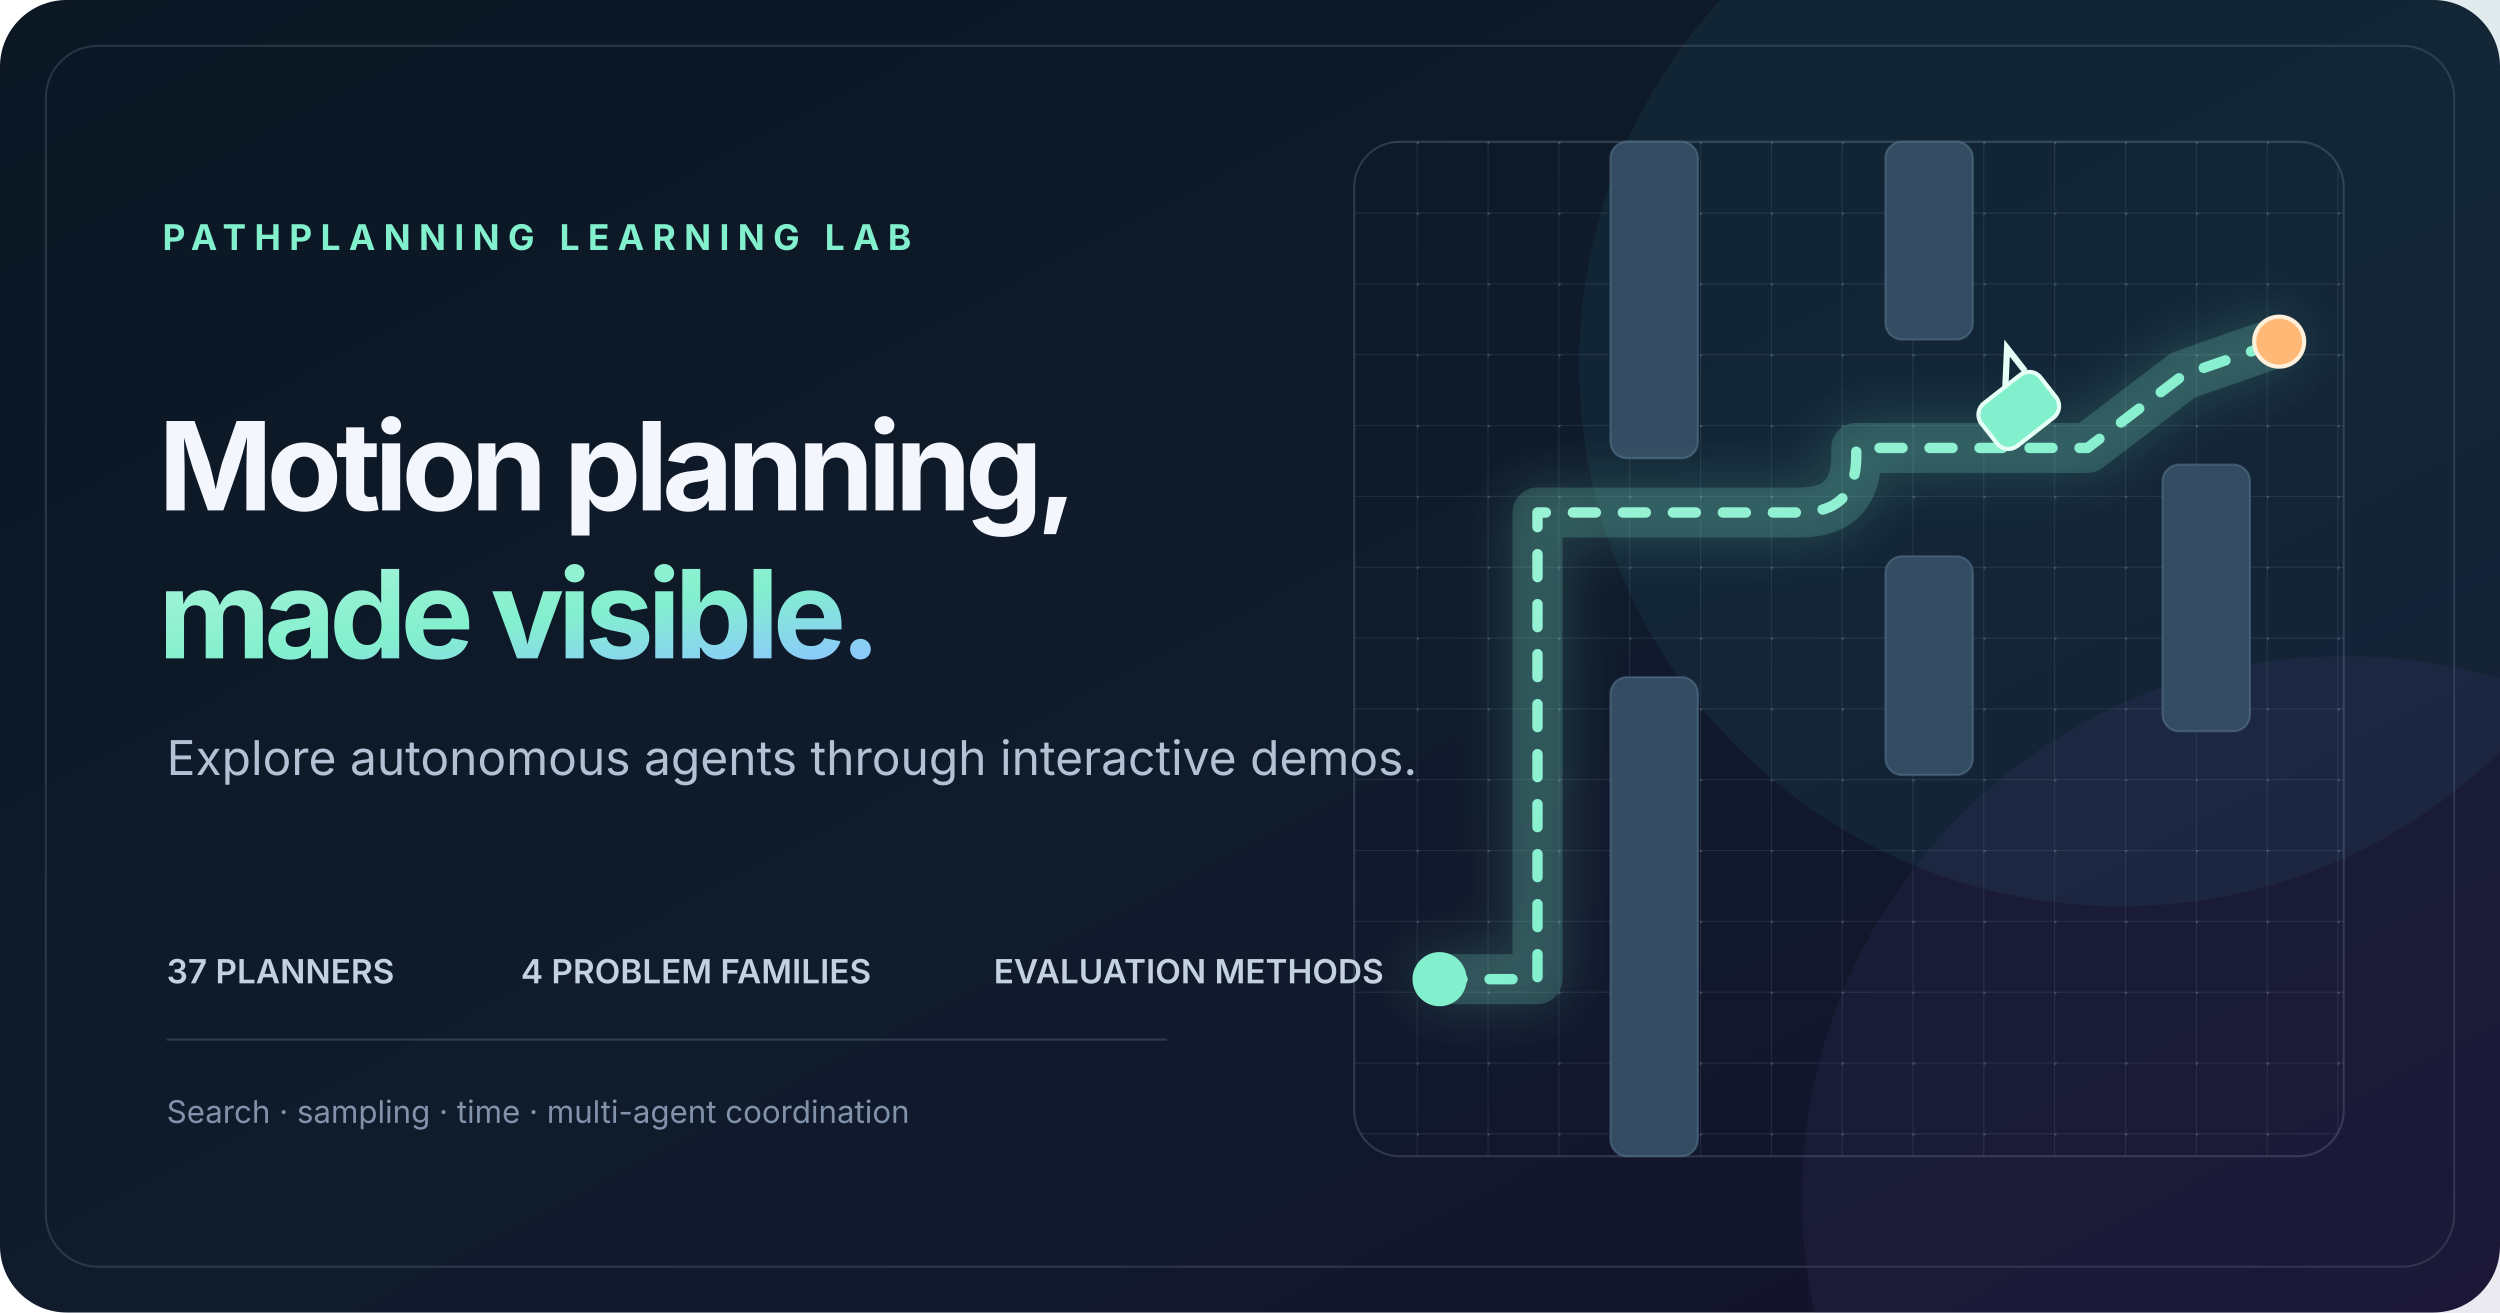
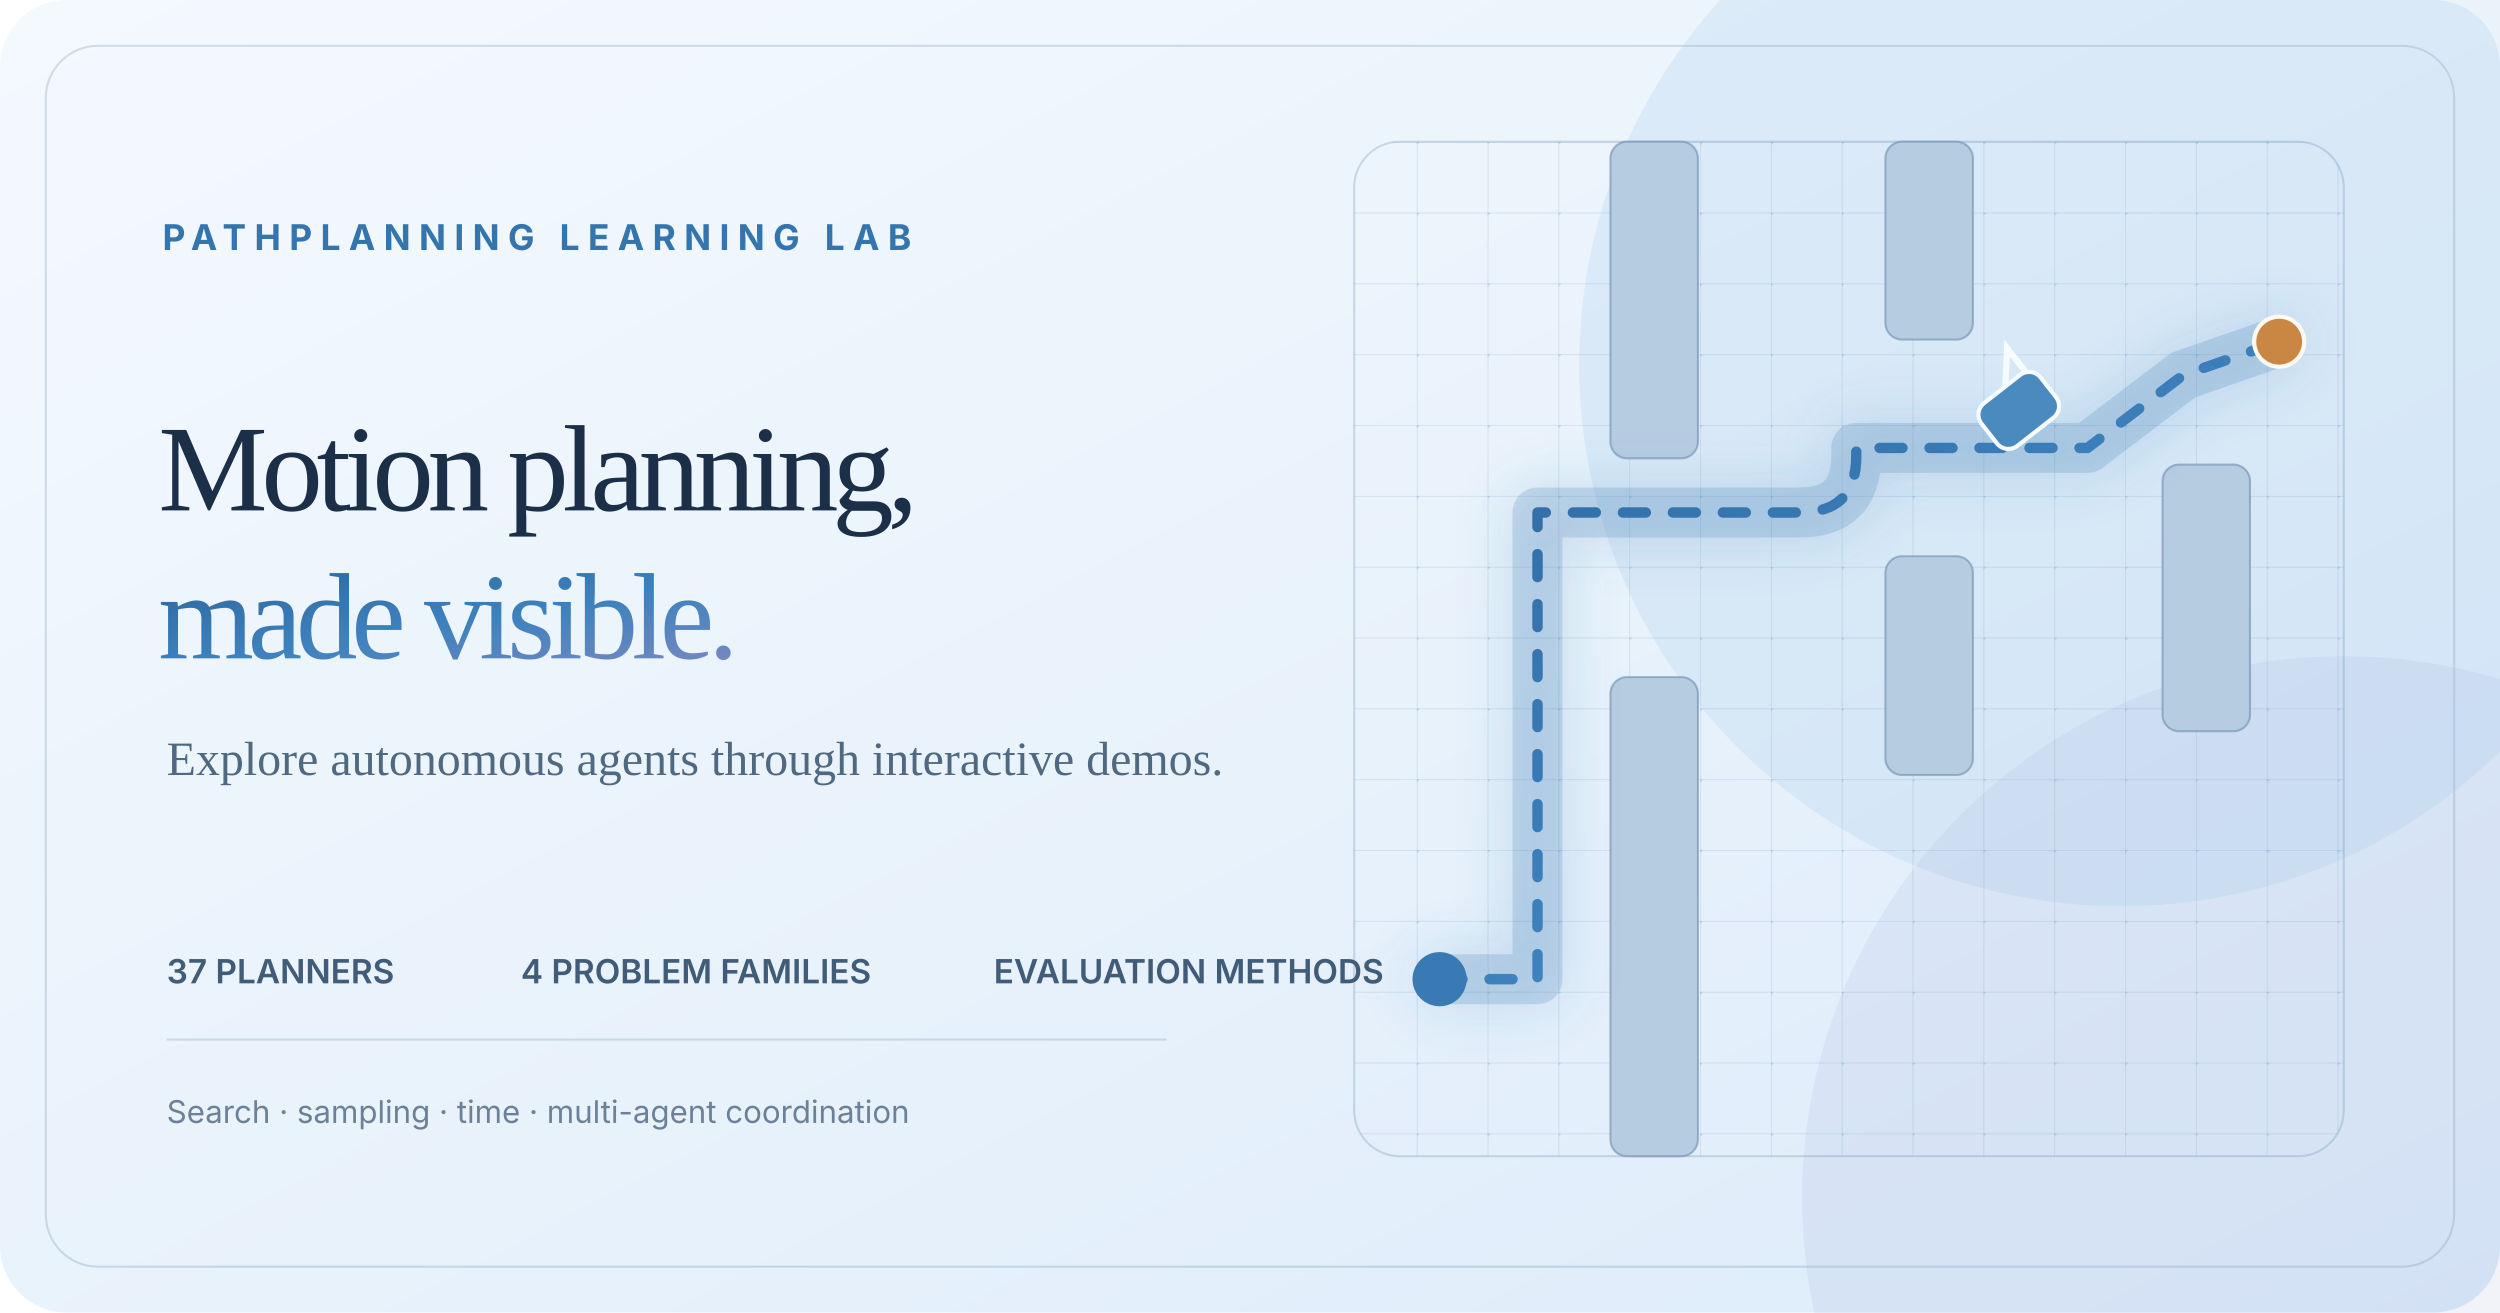
<svg xmlns="http://www.w3.org/2000/svg" width="1200" height="630" viewBox="0 0 1200 630">
  <defs>
    <linearGradient id="bg" x1="0" y1="0" x2="1" y2="1">
-       <stop offset="0" stop-color="#0c1724" />
-       <stop offset=".55" stop-color="#101b2c" />
-       <stop offset="1" stop-color="#14112c" />
+       <stop offset="0" stop-color="#f4f9fe" />
+       <stop offset=".55" stop-color="#e8f2fb" />
+       <stop offset="1" stop-color="#dceafa" />
    </linearGradient>
    <linearGradient id="mint" x1="0" y1="0" x2="1" y2="1">
-       <stop offset="0" stop-color="#a6f3d9" />
-       <stop offset=".55" stop-color="#83f0cd" />
-       <stop offset="1" stop-color="#8bc7ff" />
+       <stop offset="0" stop-color="#2d669f" />
+       <stop offset=".55" stop-color="#3d82be" />
+       <stop offset="1" stop-color="#7388c1" />
    </linearGradient>
    <pattern id="grid" width="34" height="34" patternUnits="userSpaceOnUse">
-       <path d="M34 0H0V34" fill="none" stroke="#a8c7df" stroke-opacity=".11" />
-       <circle cx="0" cy="0" r="1.3" fill="#a8c7df" fill-opacity=".22" />
+       <path d="M34 0H0V34" fill="none" stroke="#648bb2" stroke-opacity=".16" />
+       <circle cx="0" cy="0" r="1.3" fill="#648bb2" fill-opacity=".23" />
    </pattern>
    <filter id="glow" x="-.4" y="-.4" width="1.8" height="1.8">
      <feGaussianBlur stdDeviation="13" result="blur" />
      <feMerge>
        <feMergeNode in="blur" />
        <feMergeNode in="SourceGraphic" />
      </feMerge>
    </filter>
  </defs>
  <rect width="1200" height="630" rx="32" fill="url(#bg)" />
-   <rect x="22" y="22" width="1156" height="586" rx="25" fill="none" stroke="#bdd3e7" stroke-opacity=".16" />
-   <circle cx="1018" cy="175" r="260" fill="#286b79" fill-opacity=".14" />
-   <circle cx="1125" cy="575" r="260" fill="#54468d" fill-opacity=".12" />
-   <rect x="650" y="68" width="475" height="487" rx="22" fill="url(#grid)" stroke="#a8c7df" stroke-opacity=".19" />
-   <g fill="#344c62" stroke="#7091a9" stroke-opacity=".38">
+   <rect x="22" y="22" width="1156" height="586" rx="25" fill="none" stroke="#6685a5" stroke-opacity=".25" />
+   <circle cx="1018" cy="175" r="260" fill="#91bde4" fill-opacity=".18" />
+   <circle cx="1125" cy="575" r="260" fill="#9ca8d2" fill-opacity=".14" />
+   <rect x="650" y="68" width="475" height="487" rx="22" fill="url(#grid)" stroke="#6d8fb3" stroke-opacity=".3" />
+   <g fill="#b6cce1" stroke="#6687a7" stroke-opacity=".55">
    <rect x="773" y="68" width="42" height="152" rx="8" />
    <rect x="773" y="325" width="42" height="230" rx="8" />
    <rect x="905" y="68" width="42" height="95" rx="8" />
    <rect x="905" y="267" width="42" height="105" rx="8" />
    <rect x="1038" y="223" width="42" height="128" rx="8" />
  </g>
-   <path d="M691 470H738V246H864Q891 246 891 219V215H1002L1048 180 1094 164" fill="none" stroke="#83f0cd" stroke-opacity=".19" stroke-width="24" stroke-linecap="round" stroke-linejoin="round" filter="url(#glow)" />
+   <path d="M691 470H738V246H864Q891 246 891 219V215H1002L1048 180 1094 164" fill="none" stroke="#3e7eb4" stroke-opacity=".2" stroke-width="24" stroke-linecap="round" stroke-linejoin="round" filter="url(#glow)" />
  <path d="M691 470H738V246H864Q891 246 891 219V215H1002L1048 180 1094 164" fill="none" stroke="url(#mint)" stroke-width="5" stroke-linecap="round" stroke-linejoin="round" stroke-dasharray="11 13" />
-   <circle cx="691" cy="470" r="13" fill="#83f0cd" />
-   <circle cx="1094" cy="164" r="12" fill="#ffb875" stroke="#fff0db" stroke-width="2" />
+   <circle cx="691" cy="470" r="13" fill="#3979b4" />
+   <circle cx="1094" cy="164" r="12" fill="#c98743" stroke="#fffaf1" stroke-width="2" />
  <g transform="translate(969 197) rotate(-38)">
-     <rect x="-18" y="-13" width="36" height="26" rx="7" fill="#83f0cd" stroke="#e6fff6" stroke-width="2" />
-     <path d="M2-13 14-27v14" fill="none" stroke="#e6fff6" stroke-width="3" />
+     <rect x="-18" y="-13" width="36" height="26" rx="7" fill="#4a8abe" stroke="#f5fbff" stroke-width="2" />
+     <path d="M2-13 14-27v14" fill="none" stroke="#f5fbff" stroke-width="3" />
  </g>
  <g font-family="Inter,Segoe UI,Arial,sans-serif">
-     <text x="78" y="120" fill="#83f0cd" font-size="17" font-weight="700" letter-spacing="4">PATHPLANNING LEARNING LAB</text>
-     <text x="76" y="245" fill="#f3f6fc" font-size="59" font-weight="720" letter-spacing="-3">Motion planning,</text>
-     <text x="76" y="316" fill="url(#mint)" font-size="59" font-weight="720" letter-spacing="-3">made visible.</text>
-     <text x="80" y="372" fill="#b3c1d5" font-size="23">Explore autonomous agents through interactive demos.</text>
-     <g fill="#c4d1e1" font-size="16" font-weight="600">
+     <text x="78" y="120" fill="#3475ad" font-size="17" font-weight="700" letter-spacing="4">PATHPLANNING LEARNING LAB</text>
+     <text x="76" y="245" fill="#1b3048" font-family="Georgia,Times New Roman,serif" font-size="59" font-weight="500" letter-spacing="-3">Motion planning,</text>
+     <text x="76" y="316" fill="url(#mint)" font-family="Georgia,Times New Roman,serif" font-size="59" font-weight="500" letter-spacing="-3">made visible.</text>
+     <text x="80" y="372" fill="#506981" font-family="Georgia,Times New Roman,serif" font-size="23">Explore autonomous agents through interactive demos.</text>
+     <g fill="#405c78" font-size="16" font-weight="600">
      <text x="80" y="472">37 PLANNERS</text>
      <text x="250" y="472">4 PROBLEM FAMILIES</text>
      <text x="477" y="472">EVALUATION METHODS</text>
    </g>
-     <path d="M80 499H560" stroke="#a8c7df" stroke-opacity=".2" />
-     <text x="80" y="539" fill="#8292aa" font-size="15">Search · sampling · time · multi-agent coordination</text>
+     <path d="M80 499H560" stroke="#6688a9" stroke-opacity=".25" />
+     <text x="80" y="539" fill="#6c8197" font-size="15">Search · sampling · time · multi-agent coordination</text>
  </g>
</svg>
